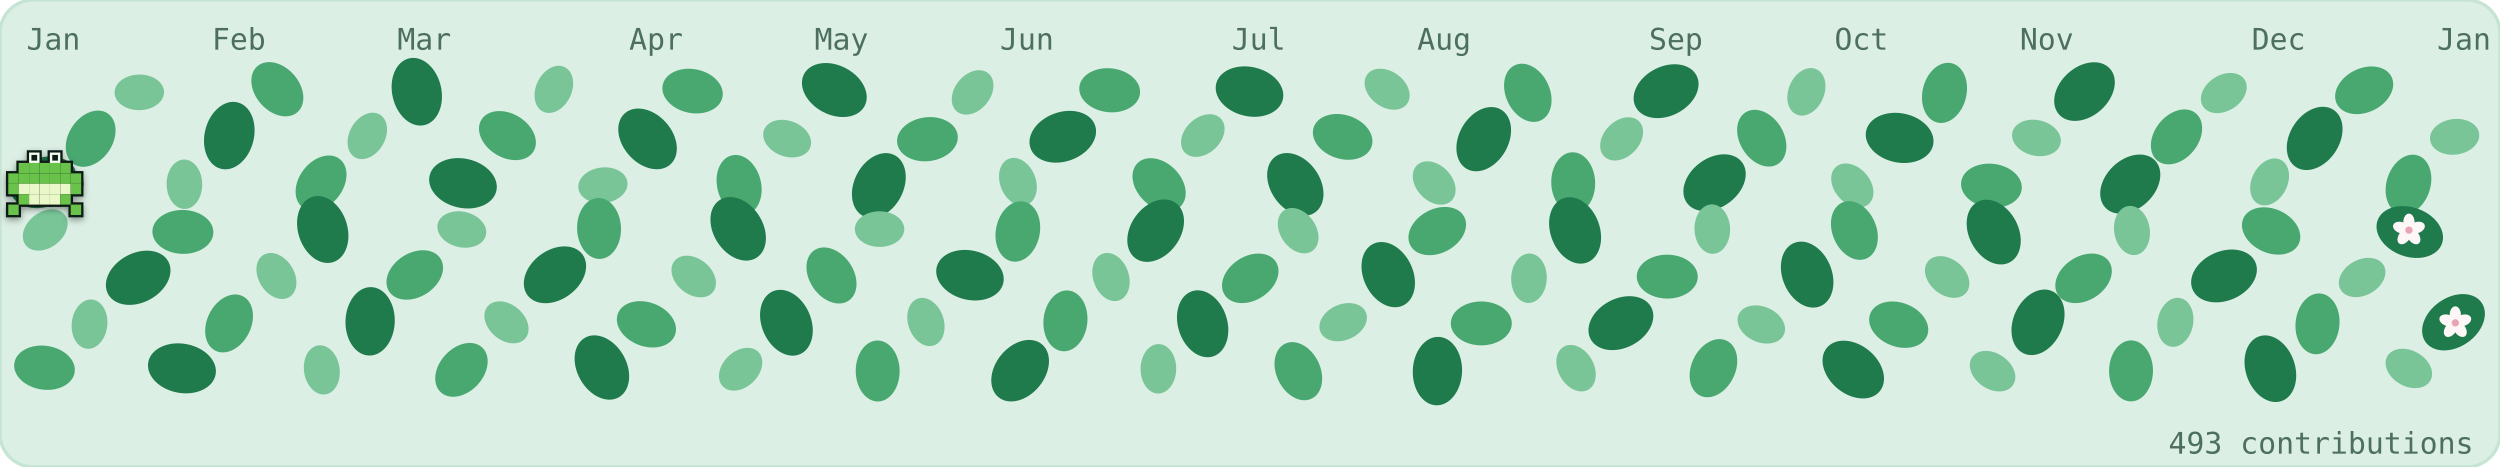
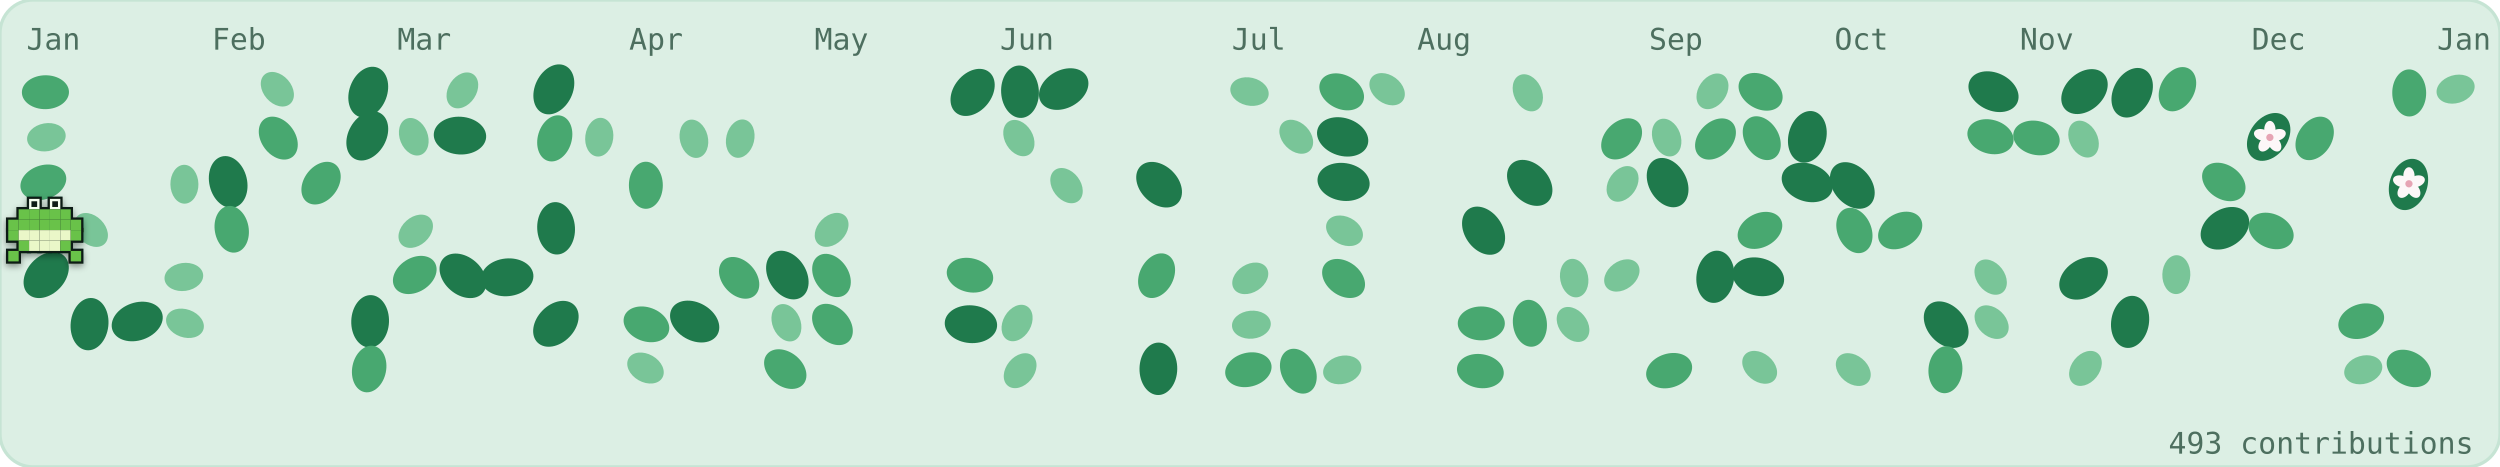
<svg xmlns="http://www.w3.org/2000/svg" width="755" height="141" viewBox="0 0 755 141" role="img" aria-labelledby="pond-title pond-desc">
  <rect width="755" height="141" rx="10" fill="#dcefe4" stroke="#c6e4d4" />
  <filter id="frog-shadow" x="-50%" y="-50%" width="200%" height="200%">
    <feDropShadow dx="0" dy="0.8" stdDeviation="0.9" flood-opacity="0.4" />
  </filter>
  <text x="8" y="15" font-family="monospace" font-size="9" fill="#4d6f5f">Jan</text>
  <text x="64" y="15" font-family="monospace" font-size="9" fill="#4d6f5f">Feb</text>
  <text x="120" y="15" font-family="monospace" font-size="9" fill="#4d6f5f">Mar</text>
  <text x="190" y="15" font-family="monospace" font-size="9" fill="#4d6f5f">Apr</text>
  <text x="246" y="15" font-family="monospace" font-size="9" fill="#4d6f5f">May</text>
  <text x="302" y="15" font-family="monospace" font-size="9" fill="#4d6f5f">Jun</text>
  <text x="372" y="15" font-family="monospace" font-size="9" fill="#4d6f5f">Jul</text>
  <text x="428" y="15" font-family="monospace" font-size="9" fill="#4d6f5f">Aug</text>
  <text x="498" y="15" font-family="monospace" font-size="9" fill="#4d6f5f">Sep</text>
  <text x="554" y="15" font-family="monospace" font-size="9" fill="#4d6f5f">Oct</text>
  <text x="610" y="15" font-family="monospace" font-size="9" fill="#4d6f5f">Nov</text>
  <text x="680" y="15" font-family="monospace" font-size="9" fill="#4d6f5f">Dec</text>
  <text x="736" y="15" font-family="monospace" font-size="9" fill="#4d6f5f">Jan</text>
-   <ellipse cx="13.09" cy="55.05" rx="10.34" ry="7.44" fill="#1f7a4c" opacity="1" transform="rotate(160.8 13.09 55.05)" />
-   <ellipse cx="13.66" cy="69.45" rx="7.47" ry="5.38" fill="#79c598" opacity="1" transform="rotate(142.4 13.66 69.45)" />
-   <ellipse cx="13.44" cy="111.05" rx="9.21" ry="6.63" fill="#48a870" opacity="1" transform="rotate(188.5 13.44 111.05)" />
-   <ellipse cx="27.38" cy="41.89" rx="9.21" ry="6.63" fill="#48a870" opacity="1" transform="rotate(123.9 27.38 41.89)" />
-   <ellipse cx="27.04" cy="97.89" rx="7.47" ry="5.38" fill="#79c598" opacity="1" transform="rotate(96.2 27.04 97.89)" />
-   <ellipse cx="42.07" cy="27.89" rx="7.47" ry="5.38" fill="#79c598" opacity="1" transform="rotate(179.2 42.07 27.89)" />
-   <ellipse cx="41.73" cy="83.89" rx="10.34" ry="7.44" fill="#1f7a4c" opacity="1" transform="rotate(151.5 41.73 83.89)" />
-   <ellipse cx="55.69" cy="55.64" rx="7.47" ry="5.38" fill="#79c598" opacity="1" transform="rotate(89.0 55.69 55.64)" />
-   <ellipse cx="55.23" cy="70.04" rx="9.21" ry="6.63" fill="#48a870" opacity="1" transform="rotate(181.2 55.23 70.04)" />
-   <ellipse cx="54.95" cy="111.24" rx="10.34" ry="7.44" fill="#1f7a4c" opacity="1" transform="rotate(190.4 54.95 111.24)" />
-   <ellipse cx="69.25" cy="40.95" rx="10.34" ry="7.44" fill="#1f7a4c" opacity="1" transform="rotate(104.1 69.25 40.95)" />
-   <ellipse cx="69.18" cy="97.68" rx="9.21" ry="6.63" fill="#48a870" opacity="1" transform="rotate(116.6 69.18 97.68)" />
-   <ellipse cx="83.76" cy="26.95" rx="9.21" ry="6.63" fill="#48a870" opacity="1" transform="rotate(48.8 83.76 26.95)" />
-   <ellipse cx="83.48" cy="83.35" rx="7.47" ry="5.38" fill="#79c598" opacity="1" transform="rotate(58.0 83.48 83.35)" />
-   <ellipse cx="96.96" cy="55.31" rx="9.21" ry="6.63" fill="#48a870" opacity="1" transform="rotate(-52.5 96.96 55.31)" />
-   <ellipse cx="97.47" cy="69.31" rx="10.34" ry="7.44" fill="#1f7a4c" opacity="1" transform="rotate(252.3 97.47 69.31)" />
-   <ellipse cx="97.19" cy="111.71" rx="7.47" ry="5.38" fill="#79c598" opacity="1" transform="rotate(261.5 97.19 111.71)" />
-   <ellipse cx="110.92" cy="41.04" rx="7.47" ry="5.38" fill="#79c598" opacity="1" transform="rotate(-60.2 110.92 41.04)" />
-   <ellipse cx="111.78" cy="97.04" rx="10.34" ry="7.44" fill="#1f7a4c" opacity="1" transform="rotate(-87.9 111.78 97.04)" />
-   <ellipse cx="125.87" cy="27.70" rx="10.34" ry="7.44" fill="#1f7a4c" opacity="1" transform="rotate(257.4 125.87 27.70)" />
-   <ellipse cx="125.26" cy="83.04" rx="9.21" ry="6.63" fill="#48a870" opacity="1" transform="rotate(-32.6 125.26 83.04)" />
-   <ellipse cx="139.82" cy="55.35" rx="10.34" ry="7.44" fill="#1f7a4c" opacity="1" transform="rotate(192.8 139.82 55.35)" />
-   <ellipse cx="139.47" cy="69.31" rx="7.47" ry="5.38" fill="#79c598" opacity="1" transform="rotate(192.9 139.47 69.31)" />
-   <ellipse cx="139.36" cy="111.70" rx="9.21" ry="6.63" fill="#48a870" opacity="1" transform="rotate(-47.3 139.36 111.70)" />
-   <ellipse cx="153.25" cy="40.95" rx="9.21" ry="6.63" fill="#48a870" opacity="1" transform="rotate(211.2 153.25 40.95)" />
-   <ellipse cx="152.96" cy="97.35" rx="7.47" ry="5.38" fill="#79c598" opacity="1" transform="rotate(220.4 152.96 97.35)" />
-   <ellipse cx="167.26" cy="26.99" rx="7.47" ry="5.38" fill="#79c598" opacity="1" transform="rotate(-64.2 167.26 26.99)" />
-   <ellipse cx="167.60" cy="82.99" rx="10.34" ry="7.44" fill="#1f7a4c" opacity="1" transform="rotate(-36.6 167.60 82.99)" />
-   <ellipse cx="182.08" cy="55.95" rx="7.47" ry="5.38" fill="#79c598" opacity="1" transform="rotate(172.9 182.08 55.95)" />
-   <ellipse cx="180.91" cy="68.99" rx="9.21" ry="6.63" fill="#48a870" opacity="1" transform="rotate(268.1 180.91 68.99)" />
-   <ellipse cx="181.77" cy="110.99" rx="10.34" ry="7.44" fill="#1f7a4c" opacity="1" transform="rotate(240.5 181.77 110.99)" />
-   <ellipse cx="195.56" cy="41.95" rx="10.34" ry="7.44" fill="#1f7a4c" opacity="1" transform="rotate(228.2 195.56 41.95)" />
-   <ellipse cx="195.22" cy="97.95" rx="9.21" ry="6.63" fill="#48a870" opacity="1" transform="rotate(200.5 195.22 97.95)" />
-   <ellipse cx="209.16" cy="27.51" rx="9.21" ry="6.63" fill="#48a870" opacity="1" transform="rotate(191.4 209.16 27.51)" />
-   <ellipse cx="209.50" cy="83.51" rx="7.47" ry="5.38" fill="#79c598" opacity="1" transform="rotate(219.0 209.50 83.51)" />
-   <ellipse cx="223.21" cy="55.87" rx="9.21" ry="6.63" fill="#48a870" opacity="1" transform="rotate(256.0 223.21 55.87)" />
-   <ellipse cx="222.93" cy="69.11" rx="10.34" ry="7.44" fill="#1f7a4c" opacity="1" transform="rotate(237.5 222.93 69.11)" />
-   <ellipse cx="223.67" cy="111.51" rx="7.47" ry="5.38" fill="#79c598" opacity="1" transform="rotate(136.1 223.67 111.51)" />
-   <ellipse cx="237.72" cy="41.87" rx="7.47" ry="5.38" fill="#79c598" opacity="1" transform="rotate(200.7 237.72 41.87)" />
-   <ellipse cx="237.50" cy="97.47" rx="10.34" ry="7.44" fill="#1f7a4c" opacity="1" transform="rotate(246.7 237.50 97.47)" />
-   <ellipse cx="251.97" cy="27.19" rx="10.34" ry="7.44" fill="#1f7a4c" opacity="1" transform="rotate(207.7 251.97 27.19)" />
-   <ellipse cx="251.11" cy="83.19" rx="9.21" ry="6.63" fill="#48a870" opacity="1" transform="rotate(235.4 251.11 83.19)" />
-   <ellipse cx="265.41" cy="56.04" rx="10.34" ry="7.44" fill="#1f7a4c" opacity="1" transform="rotate(117.2 265.41 56.04)" />
-   <ellipse cx="265.63" cy="69.19" rx="7.47" ry="5.38" fill="#79c598" opacity="1" transform="rotate(180.1 265.63 69.19)" />
-   <ellipse cx="265.06" cy="112.04" rx="9.21" ry="6.63" fill="#48a870" opacity="1" transform="rotate(89.5 265.06 112.04)" />
-   <ellipse cx="280.09" cy="42.04" rx="9.21" ry="6.63" fill="#48a870" opacity="1" transform="rotate(172.5 280.09 42.04)" />
-   <ellipse cx="279.63" cy="97.24" rx="7.47" ry="5.38" fill="#79c598" opacity="1" transform="rotate(71.1 279.63 97.24)" />
-   <ellipse cx="293.73" cy="27.91" rx="7.47" ry="5.38" fill="#79c598" opacity="1" transform="rotate(-50.8 293.73 27.91)" />
-   <ellipse cx="292.93" cy="83.11" rx="10.34" ry="7.44" fill="#1f7a4c" opacity="1" transform="rotate(13.8 292.93 83.11)" />
-   <ellipse cx="307.41" cy="54.90" rx="7.47" ry="5.38" fill="#79c598" opacity="1" transform="rotate(248.2 307.41 54.90)" />
-   <ellipse cx="307.39" cy="69.91" rx="9.21" ry="6.63" fill="#48a870" opacity="1" transform="rotate(-78.4 307.39 69.91)" />
-   <ellipse cx="308.08" cy="111.95" rx="10.34" ry="7.44" fill="#1f7a4c" opacity="1" transform="rotate(-50.8 308.08 111.95)" />
-   <ellipse cx="320.96" cy="41.30" rx="10.34" ry="7.44" fill="#1f7a4c" opacity="1" transform="rotate(-19.7 320.96 41.30)" />
-   <ellipse cx="321.76" cy="96.90" rx="9.21" ry="6.63" fill="#48a870" opacity="1" transform="rotate(-84.2 321.76 96.90)" />
-   <ellipse cx="335.12" cy="27.26" rx="9.21" ry="6.63" fill="#48a870" opacity="1" transform="rotate(6.4 335.12 27.26)" />
-   <ellipse cx="335.52" cy="83.66" rx="7.47" ry="5.38" fill="#79c598" opacity="1" transform="rotate(70.9 335.52 83.66)" />
-   <ellipse cx="350.05" cy="55.78" rx="9.21" ry="6.63" fill="#48a870" opacity="1" transform="rotate(44.7 350.05 55.78)" />
-   <ellipse cx="349.01" cy="69.66" rx="10.34" ry="7.44" fill="#1f7a4c" opacity="1" transform="rotate(126.2 349.01 69.66)" />
-   <ellipse cx="349.83" cy="111.38" rx="7.47" ry="5.38" fill="#79c598" opacity="1" transform="rotate(90.8 349.83 111.38)" />
-   <ellipse cx="363.25" cy="40.94" rx="7.47" ry="5.38" fill="#79c598" opacity="1" transform="rotate(136.9 363.25 40.94)" />
-   <ellipse cx="363.20" cy="97.78" rx="10.34" ry="7.44" fill="#1f7a4c" opacity="1" transform="rotate(72.3 363.20 97.78)" />
-   <ellipse cx="377.35" cy="27.66" rx="10.34" ry="7.44" fill="#1f7a4c" opacity="1" transform="rotate(13.2 377.35 27.66)" />
-   <ellipse cx="377.58" cy="84.06" rx="9.21" ry="6.63" fill="#48a870" opacity="1" transform="rotate(-32.9 377.58 84.06)" />
-   <ellipse cx="391.19" cy="55.70" rx="10.34" ry="7.44" fill="#1f7a4c" opacity="1" transform="rotate(234.9 391.19 55.70)" />
-   <ellipse cx="392.04" cy="69.66" rx="7.47" ry="5.38" fill="#79c598" opacity="1" transform="rotate(235.0 392.04 69.66)" />
-   <ellipse cx="392.10" cy="112.10" rx="9.21" ry="6.63" fill="#48a870" opacity="1" transform="rotate(244.1 392.10 112.10)" />
-   <ellipse cx="405.48" cy="41.34" rx="9.21" ry="6.63" fill="#48a870" opacity="1" transform="rotate(197.9 405.48 41.34)" />
-   <ellipse cx="405.64" cy="97.30" rx="7.47" ry="5.38" fill="#79c598" opacity="1" transform="rotate(-23.7 405.64 97.30)" />
-   <ellipse cx="418.91" cy="26.94" rx="7.47" ry="5.38" fill="#79c598" opacity="1" transform="rotate(216.4 418.91 26.94)" />
-   <ellipse cx="419.25" cy="82.94" rx="10.34" ry="7.44" fill="#1f7a4c" opacity="1" transform="rotate(244.0 419.25 82.94)" />
-   <ellipse cx="433.12" cy="55.27" rx="7.47" ry="5.38" fill="#79c598" opacity="1" transform="rotate(226.1 433.12 55.27)" />
-   <ellipse cx="434.05" cy="69.78" rx="9.21" ry="6.63" fill="#48a870" opacity="1" transform="rotate(151.8 434.05 69.78)" />
-   <ellipse cx="434.10" cy="112.07" rx="10.34" ry="7.44" fill="#1f7a4c" opacity="1" transform="rotate(-87.8 434.10 112.07)" />
-   <ellipse cx="448.09" cy="42.03" rx="10.34" ry="7.44" fill="#1f7a4c" opacity="1" transform="rotate(-60.1 448.09 42.03)" />
-   <ellipse cx="447.35" cy="97.67" rx="9.21" ry="6.63" fill="#48a870" opacity="1" transform="rotate(180.0 447.35 97.67)" />
-   <ellipse cx="461.40" cy="28.03" rx="9.21" ry="6.63" fill="#48a870" opacity="1" transform="rotate(244.6 461.40 28.03)" />
-   <ellipse cx="461.75" cy="84.03" rx="7.47" ry="5.38" fill="#79c598" opacity="1" transform="rotate(-87.7 461.75 84.03)" />
-   <ellipse cx="475.11" cy="55.19" rx="9.21" ry="6.63" fill="#48a870" opacity="1" transform="rotate(88.0 475.11 55.19)" />
-   <ellipse cx="475.68" cy="69.59" rx="10.34" ry="7.44" fill="#1f7a4c" opacity="1" transform="rotate(69.6 475.68 69.59)" />
-   <ellipse cx="475.97" cy="111.19" rx="7.47" ry="5.38" fill="#79c598" opacity="1" transform="rotate(60.4 475.97 111.19)" />
-   <ellipse cx="489.73" cy="41.94" rx="7.47" ry="5.38" fill="#79c598" opacity="1" transform="rotate(-45.7 489.73 41.94)" />
-   <ellipse cx="489.51" cy="97.59" rx="10.34" ry="7.44" fill="#1f7a4c" opacity="1" transform="rotate(152.5 489.51 97.59)" />
-   <ellipse cx="503.16" cy="27.54" rx="10.34" ry="7.44" fill="#1f7a4c" opacity="1" transform="rotate(-27.3 503.16 27.54)" />
-   <ellipse cx="503.51" cy="83.54" rx="9.21" ry="6.63" fill="#48a870" opacity="1" transform="rotate(0.4 503.51 83.54)" />
-   <ellipse cx="517.80" cy="55.18" rx="10.34" ry="7.44" fill="#1f7a4c" opacity="1" transform="rotate(-36.5 517.80 55.18)" />
-   <ellipse cx="517.11" cy="69.19" rx="7.47" ry="5.38" fill="#79c598" opacity="1" transform="rotate(268.2 517.11 69.19)" />
-   <ellipse cx="517.46" cy="111.19" rx="9.21" ry="6.63" fill="#48a870" opacity="1" transform="rotate(-64.2 517.46 111.19)" />
-   <ellipse cx="532.05" cy="41.73" rx="9.21" ry="6.63" fill="#48a870" opacity="1" transform="rotate(58.2 532.05 41.73)" />
-   <ellipse cx="531.91" cy="97.99" rx="7.47" ry="5.38" fill="#79c598" opacity="1" transform="rotate(203.7 531.91 97.99)" />
-   <ellipse cx="545.53" cy="27.73" rx="7.47" ry="5.38" fill="#79c598" opacity="1" transform="rotate(113.5 545.53 27.73)" />
-   <ellipse cx="545.76" cy="82.93" rx="10.34" ry="7.44" fill="#1f7a4c" opacity="1" transform="rotate(67.4 545.76 82.93)" />
-   <ellipse cx="559.40" cy="56.01" rx="7.47" ry="5.38" fill="#79c598" opacity="1" transform="rotate(48.6 559.40 56.01)" />
-   <ellipse cx="560.03" cy="69.61" rx="9.21" ry="6.63" fill="#48a870" opacity="1" transform="rotate(67.0 560.03 69.61)" />
-   <ellipse cx="559.69" cy="111.61" rx="10.34" ry="7.44" fill="#1f7a4c" opacity="1" transform="rotate(39.4 559.69 111.61)" />
-   <ellipse cx="573.69" cy="41.65" rx="10.34" ry="7.44" fill="#1f7a4c" opacity="1" transform="rotate(11.7 573.69 41.65)" />
-   <ellipse cx="573.41" cy="98.05" rx="9.21" ry="6.63" fill="#48a870" opacity="1" transform="rotate(20.9 573.41 98.05)" />
-   <ellipse cx="587.24" cy="28.05" rx="9.21" ry="6.63" fill="#48a870" opacity="1" transform="rotate(103.8 587.24 28.05)" />
-   <ellipse cx="588.04" cy="83.65" rx="7.47" ry="5.38" fill="#79c598" opacity="1" transform="rotate(39.3 588.04 83.65)" />
-   <ellipse cx="601.41" cy="56.09" rx="9.21" ry="6.63" fill="#48a870" opacity="1" transform="rotate(186.7 601.41 56.09)" />
-   <ellipse cx="602.10" cy="70.09" rx="10.34" ry="7.44" fill="#1f7a4c" opacity="1" transform="rotate(242.0 602.10 70.09)" />
-   <ellipse cx="601.76" cy="112.09" rx="7.47" ry="5.38" fill="#79c598" opacity="1" transform="rotate(214.3 601.76 112.09)" />
-   <ellipse cx="615.01" cy="41.66" rx="7.47" ry="5.38" fill="#79c598" opacity="1" transform="rotate(13.3 615.01 41.66)" />
-   <ellipse cx="615.48" cy="97.34" rx="10.34" ry="7.44" fill="#1f7a4c" opacity="1" transform="rotate(114.6 615.48 97.34)" />
-   <ellipse cx="629.52" cy="27.66" rx="10.34" ry="7.44" fill="#1f7a4c" opacity="1" transform="rotate(-42.0 629.52 27.66)" />
-   <ellipse cx="629.24" cy="84.06" rx="9.21" ry="6.63" fill="#48a870" opacity="1" transform="rotate(-32.8 629.24 84.06)" />
-   <ellipse cx="643.34" cy="55.61" rx="10.34" ry="7.44" fill="#1f7a4c" opacity="1" transform="rotate(-43.6 643.34 55.61)" />
-   <ellipse cx="643.86" cy="69.61" rx="7.47" ry="5.38" fill="#79c598" opacity="1" transform="rotate(261.1 643.86 69.61)" />
-   <ellipse cx="643.57" cy="112.01" rx="9.21" ry="6.63" fill="#48a870" opacity="1" transform="rotate(-89.7 643.57 112.01)" />
-   <ellipse cx="657.31" cy="41.34" rx="9.21" ry="6.63" fill="#48a870" opacity="1" transform="rotate(-51.3 657.31 41.34)" />
-   <ellipse cx="656.96" cy="97.34" rx="7.47" ry="5.38" fill="#79c598" opacity="1" transform="rotate(-79.0 656.96 97.34)" />
-   <ellipse cx="671.59" cy="28.10" rx="7.47" ry="5.38" fill="#79c598" opacity="1" transform="rotate(-32.8 671.59 28.10)" />
-   <ellipse cx="671.65" cy="83.34" rx="10.34" ry="7.44" fill="#1f7a4c" opacity="1" transform="rotate(-23.7 671.65 83.34)" />
-   <ellipse cx="685.42" cy="54.95" rx="7.47" ry="5.38" fill="#79c598" opacity="1" transform="rotate(-63.1 685.42 54.95)" />
-   <ellipse cx="685.88" cy="69.75" rx="9.21" ry="6.63" fill="#48a870" opacity="1" transform="rotate(204.7 685.88 69.75)" />
-   <ellipse cx="685.65" cy="111.35" rx="10.34" ry="7.44" fill="#1f7a4c" opacity="1" transform="rotate(250.8 685.65 111.35)" />
-   <ellipse cx="699.03" cy="41.80" rx="10.34" ry="7.44" fill="#1f7a4c" opacity="1" transform="rotate(123.4 699.03 41.80)" />
-   <ellipse cx="699.89" cy="97.80" rx="9.21" ry="6.63" fill="#48a870" opacity="1" transform="rotate(95.8 699.89 97.80)" />
-   <ellipse cx="713.98" cy="27.27" rx="9.21" ry="6.63" fill="#48a870" opacity="1" transform="rotate(-26.1 713.98 27.27)" />
-   <ellipse cx="713.37" cy="83.80" rx="7.47" ry="5.38" fill="#79c598" opacity="1" transform="rotate(151.1 713.37 83.80)" />
-   <ellipse cx="727.36" cy="55.71" rx="9.21" ry="6.63" fill="#48a870" opacity="1" transform="rotate(-72.3 727.36 55.71)" />
-   <ellipse cx="727.75" cy="70.07" rx="10.34" ry="7.44" fill="#1f7a4c" opacity="1" transform="rotate(20.0 727.75 70.07)" />
-   <ellipse cx="727.47" cy="111.27" rx="7.47" ry="5.38" fill="#79c598" opacity="1" transform="rotate(29.2 727.47 111.27)" />
-   <ellipse cx="741.30" cy="41.32" rx="7.47" ry="5.38" fill="#79c598" opacity="1" transform="rotate(-7.5 741.30 41.32)" />
-   <ellipse cx="740.96" cy="97.32" rx="10.34" ry="7.44" fill="#1f7a4c" opacity="1" transform="rotate(-35.1 740.96 97.32)" />
+   <ellipse cx="13.72" cy="27.85" rx="7.11" ry="5.12" fill="#48a870" opacity="1" transform="rotate(179.2 13.72 27.85)" />
+   <ellipse cx="14.01" cy="41.45" rx="5.87" ry="4.23" fill="#79c598" opacity="1" transform="rotate(170.0 14.01 41.45)" />
+   <ellipse cx="13.09" cy="55.05" rx="7.11" ry="5.12" fill="#48a870" opacity="1" transform="rotate(160.8 13.09 55.05)" />
+   <ellipse cx="13.66" cy="69.45" rx="7.92" ry="5.70" fill="#1f7a4c" opacity="1" transform="rotate(142.4 13.66 69.45)" />
+   <ellipse cx="13.95" cy="83.05" rx="7.92" ry="5.70" fill="#1f7a4c" opacity="1" transform="rotate(133.2 13.95 83.05)" />
+   <ellipse cx="27.49" cy="69.45" rx="5.87" ry="4.23" fill="#79c598" opacity="1" transform="rotate(225.3 27.49 69.45)" />
+   <ellipse cx="27.04" cy="97.89" rx="7.92" ry="5.70" fill="#1f7a4c" opacity="1" transform="rotate(96.2 27.04 97.89)" />
+   <ellipse cx="41.44" cy="97.09" rx="7.92" ry="5.70" fill="#1f7a4c" opacity="1" transform="rotate(160.7 41.44 97.09)" />
+   <ellipse cx="55.69" cy="55.64" rx="5.87" ry="4.23" fill="#79c598" opacity="1" transform="rotate(89.0 55.69 55.64)" />
+   <ellipse cx="55.52" cy="83.64" rx="5.87" ry="4.23" fill="#79c598" opacity="1" transform="rotate(172.0 55.52 83.64)" />
+   <ellipse cx="55.86" cy="97.64" rx="5.87" ry="4.23" fill="#79c598" opacity="1" transform="rotate(199.6 55.86 97.64)" />
+   <ellipse cx="68.91" cy="54.95" rx="7.92" ry="5.70" fill="#1f7a4c" opacity="1" transform="rotate(76.5 68.91 54.95)" />
+   <ellipse cx="69.98" cy="69.24" rx="7.11" ry="5.12" fill="#48a870" opacity="1" transform="rotate(79.8 69.98 69.24)" />
+   <ellipse cx="83.76" cy="26.95" rx="5.87" ry="4.23" fill="#79c598" opacity="1" transform="rotate(48.8 83.76 26.95)" />
+   <ellipse cx="84.04" cy="41.71" rx="7.11" ry="5.12" fill="#48a870" opacity="1" transform="rotate(233.8 84.04 41.71)" />
+   <ellipse cx="96.96" cy="55.31" rx="7.11" ry="5.12" fill="#48a870" opacity="1" transform="rotate(-52.5 96.96 55.31)" />
+   <ellipse cx="111.21" cy="27.84" rx="7.92" ry="5.70" fill="#1f7a4c" opacity="1" transform="rotate(-69.4 111.21 27.84)" />
+   <ellipse cx="110.92" cy="41.04" rx="7.92" ry="5.70" fill="#1f7a4c" opacity="1" transform="rotate(-60.2 110.92 41.04)" />
+   <ellipse cx="111.78" cy="97.04" rx="7.92" ry="5.70" fill="#1f7a4c" opacity="1" transform="rotate(-87.9 111.78 97.04)" />
+   <ellipse cx="111.49" cy="111.44" rx="7.11" ry="5.12" fill="#48a870" opacity="1" transform="rotate(-78.7 111.49 111.44)" />
+   <ellipse cx="124.96" cy="41.30" rx="5.87" ry="4.23" fill="#79c598" opacity="1" transform="rotate(248.1 124.96 41.30)" />
+   <ellipse cx="125.55" cy="69.84" rx="5.87" ry="4.23" fill="#79c598" opacity="1" transform="rotate(-41.8 125.55 69.84)" />
+   <ellipse cx="125.26" cy="83.04" rx="7.11" ry="5.12" fill="#48a870" opacity="1" transform="rotate(-32.6 125.26 83.04)" />
+   <ellipse cx="139.64" cy="27.30" rx="5.87" ry="4.23" fill="#79c598" opacity="1" transform="rotate(-56.6 139.64 27.30)" />
+   <ellipse cx="138.91" cy="40.95" rx="7.92" ry="5.70" fill="#1f7a4c" opacity="1" transform="rotate(183.6 138.91 40.95)" />
+   <ellipse cx="139.81" cy="83.30" rx="7.92" ry="5.70" fill="#1f7a4c" opacity="1" transform="rotate(220.5 139.81 83.30)" />
+   <ellipse cx="153.19" cy="83.75" rx="7.92" ry="5.70" fill="#1f7a4c" opacity="1" transform="rotate(174.3 153.19 83.75)" />
+   <ellipse cx="167.26" cy="26.99" rx="7.92" ry="5.70" fill="#1f7a4c" opacity="1" transform="rotate(-64.2 167.26 26.99)" />
+   <ellipse cx="167.54" cy="41.79" rx="7.11" ry="5.12" fill="#48a870" opacity="1" transform="rotate(-73.4 167.54 41.79)" />
+   <ellipse cx="167.94" cy="68.95" rx="7.92" ry="5.70" fill="#1f7a4c" opacity="1" transform="rotate(266.5 167.94 68.95)" />
+   <ellipse cx="167.88" cy="97.79" rx="7.92" ry="5.70" fill="#1f7a4c" opacity="1" transform="rotate(-45.8 167.88 97.79)" />
+   <ellipse cx="180.98" cy="41.43" rx="5.87" ry="4.23" fill="#79c598" opacity="1" transform="rotate(-82.7 180.98 41.43)" />
+   <ellipse cx="195.05" cy="55.95" rx="7.11" ry="5.12" fill="#48a870" opacity="1" transform="rotate(89.9 195.05 55.95)" />
+   <ellipse cx="195.22" cy="97.95" rx="7.11" ry="5.12" fill="#48a870" opacity="1" transform="rotate(200.5 195.22 97.95)" />
+   <ellipse cx="194.94" cy="111.15" rx="5.87" ry="4.23" fill="#79c598" opacity="1" transform="rotate(209.7 194.94 111.15)" />
+   <ellipse cx="209.56" cy="41.91" rx="5.87" ry="4.23" fill="#79c598" opacity="1" transform="rotate(255.9 209.56 41.91)" />
+   <ellipse cx="209.79" cy="97.11" rx="7.92" ry="5.70" fill="#1f7a4c" opacity="1" transform="rotate(209.8 209.79 97.11)" />
+   <ellipse cx="223.55" cy="41.87" rx="5.87" ry="4.23" fill="#79c598" opacity="1" transform="rotate(-76.4 223.55 41.87)" />
+   <ellipse cx="223.22" cy="83.91" rx="7.11" ry="5.12" fill="#48a870" opacity="1" transform="rotate(228.2 223.22 83.91)" />
+   <ellipse cx="237.78" cy="83.07" rx="7.92" ry="5.70" fill="#1f7a4c" opacity="1" transform="rotate(237.5 237.78 83.07)" />
+   <ellipse cx="237.50" cy="97.47" rx="5.87" ry="4.23" fill="#79c598" opacity="1" transform="rotate(246.7 237.50 97.47)" />
+   <ellipse cx="237.15" cy="111.47" rx="7.11" ry="5.12" fill="#48a870" opacity="1" transform="rotate(219.1 237.15 111.47)" />
+   <ellipse cx="251.15" cy="69.42" rx="5.87" ry="4.23" fill="#79c598" opacity="1" transform="rotate(134.5 251.15 69.42)" />
+   <ellipse cx="251.11" cy="83.19" rx="7.11" ry="5.12" fill="#48a870" opacity="1" transform="rotate(235.4 251.11 83.19)" />
+   <ellipse cx="251.40" cy="97.99" rx="7.11" ry="5.12" fill="#48a870" opacity="1" transform="rotate(226.2 251.40 97.99)" />
+   <ellipse cx="293.73" cy="27.91" rx="7.92" ry="5.70" fill="#1f7a4c" opacity="1" transform="rotate(-50.8 293.73 27.91)" />
+   <ellipse cx="292.93" cy="83.11" rx="7.11" ry="5.12" fill="#48a870" opacity="1" transform="rotate(13.8 292.93 83.11)" />
+   <ellipse cx="293.22" cy="97.91" rx="7.92" ry="5.70" fill="#1f7a4c" opacity="1" transform="rotate(4.5 293.22 97.91)" />
+   <ellipse cx="308.04" cy="27.70" rx="7.92" ry="5.70" fill="#1f7a4c" opacity="1" transform="rotate(266.6 308.04 27.70)" />
+   <ellipse cx="307.70" cy="41.70" rx="5.87" ry="4.23" fill="#79c598" opacity="1" transform="rotate(239.0 307.70 41.70)" />
+   <ellipse cx="307.16" cy="97.55" rx="5.87" ry="4.23" fill="#79c598" opacity="1" transform="rotate(-60.0 307.16 97.55)" />
+   <ellipse cx="308.08" cy="111.95" rx="5.87" ry="4.23" fill="#79c598" opacity="1" transform="rotate(-50.8 308.08 111.95)" />
+   <ellipse cx="321.24" cy="26.90" rx="7.92" ry="5.70" fill="#1f7a4c" opacity="1" transform="rotate(-28.9 321.24 26.90)" />
+   <ellipse cx="322.09" cy="56.06" rx="5.87" ry="4.23" fill="#79c598" opacity="1" transform="rotate(52.5 322.09 56.06)" />
+   <ellipse cx="350.05" cy="55.78" rx="7.92" ry="5.70" fill="#1f7a4c" opacity="1" transform="rotate(44.7 350.05 55.78)" />
+   <ellipse cx="349.29" cy="83.26" rx="7.11" ry="5.12" fill="#48a870" opacity="1" transform="rotate(117.0 349.29 83.26)" />
+   <ellipse cx="349.83" cy="111.38" rx="7.92" ry="5.70" fill="#1f7a4c" opacity="1" transform="rotate(90.8 349.83 111.38)" />
+   <ellipse cx="377.35" cy="27.66" rx="5.87" ry="4.23" fill="#79c598" opacity="1" transform="rotate(13.2 377.35 27.66)" />
+   <ellipse cx="377.58" cy="84.06" rx="5.87" ry="4.23" fill="#79c598" opacity="1" transform="rotate(-32.9 377.58 84.06)" />
+   <ellipse cx="377.92" cy="98.06" rx="5.87" ry="4.23" fill="#79c598" opacity="1" transform="rotate(-5.2 377.92 98.06)" />
+   <ellipse cx="377.01" cy="111.66" rx="7.11" ry="5.12" fill="#48a870" opacity="1" transform="rotate(-14.4 377.01 111.66)" />
+   <ellipse cx="391.47" cy="41.30" rx="5.87" ry="4.23" fill="#79c598" opacity="1" transform="rotate(225.6 391.47 41.30)" />
+   <ellipse cx="392.10" cy="112.10" rx="7.11" ry="5.12" fill="#48a870" opacity="1" transform="rotate(244.1 392.10 112.10)" />
+   <ellipse cx="405.19" cy="27.74" rx="7.11" ry="5.12" fill="#48a870" opacity="1" transform="rotate(207.1 405.19 27.74)" />
+   <ellipse cx="405.48" cy="41.34" rx="7.92" ry="5.70" fill="#1f7a4c" opacity="1" transform="rotate(197.9 405.48 41.34)" />
+   <ellipse cx="405.76" cy="54.94" rx="7.92" ry="5.70" fill="#1f7a4c" opacity="1" transform="rotate(188.7 405.76 54.94)" />
+   <ellipse cx="406.04" cy="69.70" rx="5.87" ry="4.23" fill="#79c598" opacity="1" transform="rotate(207.2 406.04 69.70)" />
+   <ellipse cx="405.76" cy="84.10" rx="7.11" ry="5.12" fill="#48a870" opacity="1" transform="rotate(216.4 405.76 84.10)" />
+   <ellipse cx="405.36" cy="111.70" rx="5.87" ry="4.23" fill="#79c598" opacity="1" transform="rotate(-14.5 405.36 111.70)" />
+   <ellipse cx="418.91" cy="26.94" rx="5.87" ry="4.23" fill="#79c598" opacity="1" transform="rotate(216.4 418.91 26.94)" />
+   <ellipse cx="448.04" cy="69.67" rx="7.92" ry="5.70" fill="#1f7a4c" opacity="1" transform="rotate(235.3 448.04 69.67)" />
+   <ellipse cx="447.35" cy="97.67" rx="7.11" ry="5.12" fill="#48a870" opacity="1" transform="rotate(180.0 447.35 97.67)" />
+   <ellipse cx="447.07" cy="112.07" rx="7.11" ry="5.12" fill="#48a870" opacity="1" transform="rotate(189.2 447.07 112.07)" />
+   <ellipse cx="461.40" cy="28.03" rx="5.87" ry="4.23" fill="#79c598" opacity="1" transform="rotate(244.6 461.40 28.03)" />
+   <ellipse cx="461.98" cy="55.23" rx="7.92" ry="5.70" fill="#1f7a4c" opacity="1" transform="rotate(226.2 461.98 55.23)" />
+   <ellipse cx="462.03" cy="97.63" rx="7.11" ry="5.12" fill="#48a870" opacity="1" transform="rotate(263.1 462.03 97.63)" />
+   <ellipse cx="475.40" cy="83.99" rx="5.87" ry="4.23" fill="#79c598" opacity="1" transform="rotate(78.8 475.40 83.99)" />
+   <ellipse cx="475.06" cy="97.99" rx="5.87" ry="4.23" fill="#79c598" opacity="1" transform="rotate(51.2 475.06 97.99)" />
+   <ellipse cx="489.73" cy="41.94" rx="7.11" ry="5.12" fill="#48a870" opacity="1" transform="rotate(-45.7 489.73 41.94)" />
+   <ellipse cx="490.02" cy="55.54" rx="5.87" ry="4.23" fill="#79c598" opacity="1" transform="rotate(-54.9 490.02 55.54)" />
+   <ellipse cx="489.80" cy="83.19" rx="5.87" ry="4.23" fill="#79c598" opacity="1" transform="rotate(143.3 489.80 83.19)" />
+   <ellipse cx="503.33" cy="41.55" rx="5.87" ry="4.23" fill="#79c598" opacity="1" transform="rotate(249.8 503.33 41.55)" />
+   <ellipse cx="503.62" cy="55.15" rx="7.92" ry="5.70" fill="#1f7a4c" opacity="1" transform="rotate(240.6 503.62 55.15)" />
+   <ellipse cx="504.08" cy="111.94" rx="7.11" ry="5.12" fill="#48a870" opacity="1" transform="rotate(-18.0 504.08 111.94)" />
+   <ellipse cx="517.17" cy="27.58" rx="5.87" ry="4.23" fill="#79c598" opacity="1" transform="rotate(-55.0 517.17 27.58)" />
+   <ellipse cx="518.08" cy="41.98" rx="7.11" ry="5.12" fill="#48a870" opacity="1" transform="rotate(-45.8 518.08 41.98)" />
+   <ellipse cx="518.03" cy="83.59" rx="7.92" ry="5.70" fill="#1f7a4c" opacity="1" transform="rotate(-82.6 518.03 83.59)" />
+   <ellipse cx="531.70" cy="27.73" rx="7.11" ry="5.12" fill="#48a870" opacity="1" transform="rotate(30.5 531.70 27.73)" />
+   <ellipse cx="532.05" cy="41.73" rx="7.11" ry="5.12" fill="#48a870" opacity="1" transform="rotate(58.2 532.05 41.73)" />
+   <ellipse cx="531.51" cy="69.58" rx="7.11" ry="5.12" fill="#48a870" opacity="1" transform="rotate(-27.3 531.51 69.58)" />
+   <ellipse cx="531.00" cy="83.59" rx="7.92" ry="5.70" fill="#1f7a4c" opacity="1" transform="rotate(194.4 531.00 83.59)" />
+   <ellipse cx="531.42" cy="110.93" rx="5.87" ry="4.23" fill="#79c598" opacity="1" transform="rotate(39.7 531.42 110.93)" />
+   <ellipse cx="545.82" cy="41.33" rx="7.92" ry="5.70" fill="#1f7a4c" opacity="1" transform="rotate(104.3 545.82 41.33)" />
+   <ellipse cx="545.79" cy="55.10" rx="7.92" ry="5.70" fill="#1f7a4c" opacity="1" transform="rotate(18.9 545.79 55.10)" />
+   <ellipse cx="559.40" cy="56.01" rx="7.92" ry="5.70" fill="#1f7a4c" opacity="1" transform="rotate(48.6 559.40 56.01)" />
+   <ellipse cx="560.03" cy="69.61" rx="7.11" ry="5.12" fill="#48a870" opacity="1" transform="rotate(67.0 560.03 69.61)" />
+   <ellipse cx="559.69" cy="111.61" rx="5.87" ry="4.23" fill="#79c598" opacity="1" transform="rotate(39.4 559.69 111.61)" />
+   <ellipse cx="573.86" cy="69.61" rx="7.11" ry="5.12" fill="#48a870" opacity="1" transform="rotate(150.0 573.86 69.61)" />
+   <ellipse cx="587.75" cy="98.05" rx="7.92" ry="5.70" fill="#1f7a4c" opacity="1" transform="rotate(48.5 587.75 98.05)" />
+   <ellipse cx="587.52" cy="111.65" rx="7.11" ry="5.12" fill="#48a870" opacity="1" transform="rotate(94.6 587.52 111.65)" />
+   <ellipse cx="602.04" cy="27.69" rx="7.92" ry="5.70" fill="#1f7a4c" opacity="1" transform="rotate(205.1 602.04 27.69)" />
+   <ellipse cx="601.13" cy="41.29" rx="7.11" ry="5.12" fill="#48a870" opacity="1" transform="rotate(195.9 601.13 41.29)" />
+   <ellipse cx="601.18" cy="83.69" rx="5.87" ry="4.23" fill="#79c598" opacity="1" transform="rotate(232.8 601.18 83.69)" />
+   <ellipse cx="601.47" cy="97.29" rx="5.87" ry="4.23" fill="#79c598" opacity="1" transform="rotate(223.6 601.47 97.29)" />
+   <ellipse cx="615.01" cy="41.66" rx="7.11" ry="5.12" fill="#48a870" opacity="1" transform="rotate(13.3 615.01 41.66)" />
+   <ellipse cx="629.52" cy="27.66" rx="7.92" ry="5.70" fill="#1f7a4c" opacity="1" transform="rotate(-42.0 629.52 27.66)" />
+   <ellipse cx="629.23" cy="42.01" rx="5.87" ry="4.23" fill="#79c598" opacity="1" transform="rotate(242.7 629.23 42.01)" />
+   <ellipse cx="629.24" cy="84.06" rx="7.92" ry="5.70" fill="#1f7a4c" opacity="1" transform="rotate(-32.8 629.24 84.06)" />
+   <ellipse cx="629.81" cy="111.26" rx="5.87" ry="4.23" fill="#79c598" opacity="1" transform="rotate(-51.2 629.81 111.26)" />
+   <ellipse cx="643.92" cy="28.01" rx="7.92" ry="5.70" fill="#1f7a4c" opacity="1" transform="rotate(-62.0 643.92 28.01)" />
+   <ellipse cx="643.29" cy="97.21" rx="7.92" ry="5.70" fill="#1f7a4c" opacity="1" transform="rotate(-80.5 643.29 97.21)" />
+   <ellipse cx="657.59" cy="26.94" rx="7.11" ry="5.12" fill="#48a870" opacity="1" transform="rotate(-60.6 657.59 26.94)" />
+   <ellipse cx="657.25" cy="82.94" rx="5.87" ry="4.23" fill="#79c598" opacity="1" transform="rotate(-88.2 657.25 82.94)" />
+   <ellipse cx="671.59" cy="54.95" rx="7.11" ry="5.12" fill="#48a870" opacity="1" transform="rotate(213.9 671.59 54.95)" />
+   <ellipse cx="671.93" cy="68.94" rx="7.92" ry="5.70" fill="#1f7a4c" opacity="1" transform="rotate(-32.9 671.93 68.94)" />
+   <ellipse cx="685.14" cy="41.35" rx="7.92" ry="5.70" fill="#1f7a4c" opacity="1" transform="rotate(-53.9 685.14 41.35)" />
+   <ellipse cx="685.88" cy="69.75" rx="7.11" ry="5.12" fill="#48a870" opacity="1" transform="rotate(204.7 685.88 69.75)" />
+   <ellipse cx="699.03" cy="41.80" rx="7.11" ry="5.12" fill="#48a870" opacity="1" transform="rotate(123.4 699.03 41.80)" />
+   <ellipse cx="713.09" cy="97.00" rx="7.11" ry="5.12" fill="#48a870" opacity="1" transform="rotate(160.3 713.09 97.00)" />
+   <ellipse cx="713.70" cy="111.67" rx="5.87" ry="4.23" fill="#79c598" opacity="1" transform="rotate(-16.9 713.70 111.67)" />
+   <ellipse cx="727.58" cy="28.07" rx="7.11" ry="5.12" fill="#48a870" opacity="1" transform="rotate(269.4 727.58 28.07)" />
+   <ellipse cx="727.36" cy="55.71" rx="7.92" ry="5.70" fill="#1f7a4c" opacity="1" transform="rotate(-72.3 727.36 55.71)" />
+   <ellipse cx="727.47" cy="111.27" rx="7.11" ry="5.12" fill="#48a870" opacity="1" transform="rotate(29.2 727.47 111.27)" />
+   <ellipse cx="741.59" cy="26.92" rx="5.87" ry="4.23" fill="#79c598" opacity="1" transform="rotate(-16.7 741.59 26.92)" />
  <g>
-     <ellipse cx="727.50" cy="67.10" rx="1.7" ry="2.6" fill="#fdf7f8" transform="rotate(0.0 727.50 67.10)" />
-     <ellipse cx="729.78" cy="68.76" rx="1.7" ry="2.6" fill="#fdf7f8" transform="rotate(72.0 729.78 68.76)" />
-     <ellipse cx="728.91" cy="71.44" rx="1.7" ry="2.6" fill="#fdf7f8" transform="rotate(144.0 728.91 71.44)" />
-     <ellipse cx="726.09" cy="71.44" rx="1.7" ry="2.6" fill="#fdf7f8" transform="rotate(216.0 726.09 71.44)" />
-     <ellipse cx="725.22" cy="68.76" rx="1.7" ry="2.6" fill="#fdf7f8" transform="rotate(288.0 725.22 68.76)" />
-     <circle cx="727.50" cy="69.50" r="1.1" fill="#e6a4b4" />
+     <ellipse cx="685.50" cy="39.10" rx="1.7" ry="2.6" fill="#fdf7f8" transform="rotate(0.0 685.50 39.10)" />
+     <ellipse cx="687.78" cy="40.76" rx="1.7" ry="2.6" fill="#fdf7f8" transform="rotate(72.0 687.78 40.76)" />
+     <ellipse cx="686.91" cy="43.44" rx="1.7" ry="2.6" fill="#fdf7f8" transform="rotate(144.0 686.91 43.44)" />
+     <ellipse cx="684.09" cy="43.44" rx="1.7" ry="2.6" fill="#fdf7f8" transform="rotate(216.0 684.09 43.44)" />
+     <ellipse cx="683.22" cy="40.76" rx="1.7" ry="2.6" fill="#fdf7f8" transform="rotate(288.0 683.22 40.76)" />
+     <circle cx="685.50" cy="41.50" r="1.1" fill="#e6a4b4" />
  </g>
  <g>
-     <ellipse cx="741.50" cy="95.10" rx="1.7" ry="2.6" fill="#fdf7f8" transform="rotate(0.0 741.50 95.10)" />
-     <ellipse cx="743.78" cy="96.76" rx="1.7" ry="2.6" fill="#fdf7f8" transform="rotate(72.0 743.78 96.76)" />
-     <ellipse cx="742.91" cy="99.44" rx="1.7" ry="2.6" fill="#fdf7f8" transform="rotate(144.0 742.91 99.44)" />
-     <ellipse cx="740.09" cy="99.44" rx="1.7" ry="2.6" fill="#fdf7f8" transform="rotate(216.0 740.09 99.44)" />
-     <ellipse cx="739.22" cy="96.76" rx="1.7" ry="2.6" fill="#fdf7f8" transform="rotate(288.0 739.22 96.76)" />
-     <circle cx="741.50" cy="97.50" r="1.1" fill="#e6a4b4" />
+     <ellipse cx="727.50" cy="53.10" rx="1.7" ry="2.6" fill="#fdf7f8" transform="rotate(0.0 727.50 53.10)" />
+     <ellipse cx="729.78" cy="54.76" rx="1.7" ry="2.6" fill="#fdf7f8" transform="rotate(72.0 729.78 54.76)" />
+     <ellipse cx="728.91" cy="57.44" rx="1.7" ry="2.6" fill="#fdf7f8" transform="rotate(144.0 728.91 57.44)" />
+     <ellipse cx="726.09" cy="57.44" rx="1.7" ry="2.6" fill="#fdf7f8" transform="rotate(216.0 726.09 57.44)" />
+     <ellipse cx="725.22" cy="54.76" rx="1.7" ry="2.6" fill="#fdf7f8" transform="rotate(288.0 725.22 54.76)" />
+     <circle cx="727.50" cy="55.50" r="1.1" fill="#e6a4b4" />
  </g>
-   <g class="still-frog" filter="url(#frog-shadow)" transform="translate(13.5 55.5)">
+   <g class="still-frog" filter="url(#frog-shadow)" transform="translate(13.5 69.5)">
    <rect x="-5.41" y="-10.13" width="4.54" height="4.54" fill="#101f16" />
    <rect x="0.87" y="-10.13" width="4.54" height="4.54" fill="#101f16" />
    <rect x="-8.56" y="-6.99" width="4.54" height="4.54" fill="#101f16" />
    <rect x="-5.41" y="-6.99" width="4.54" height="4.54" fill="#101f16" />
    <rect x="-2.27" y="-6.99" width="4.54" height="4.54" fill="#101f16" />
    <rect x="0.87" y="-6.99" width="4.54" height="4.54" fill="#101f16" />
    <rect x="4.01" y="-6.99" width="4.54" height="4.54" fill="#101f16" />
    <rect x="-11.70" y="-3.84" width="4.54" height="4.54" fill="#101f16" />
    <rect x="-8.56" y="-3.84" width="4.54" height="4.54" fill="#101f16" />
    <rect x="-5.41" y="-3.84" width="4.54" height="4.54" fill="#101f16" />
    <rect x="-2.27" y="-3.84" width="4.54" height="4.54" fill="#101f16" />
    <rect x="0.87" y="-3.84" width="4.54" height="4.54" fill="#101f16" />
    <rect x="4.01" y="-3.84" width="4.54" height="4.54" fill="#101f16" />
    <rect x="7.16" y="-3.84" width="4.54" height="4.54" fill="#101f16" />
    <rect x="-11.70" y="-0.70" width="4.54" height="4.54" fill="#101f16" />
    <rect x="-8.56" y="-0.70" width="4.54" height="4.54" fill="#101f16" />
    <rect x="-5.41" y="-0.70" width="4.54" height="4.54" fill="#101f16" />
    <rect x="-2.27" y="-0.70" width="4.54" height="4.54" fill="#101f16" />
    <rect x="0.87" y="-0.70" width="4.54" height="4.54" fill="#101f16" />
    <rect x="4.01" y="-0.70" width="4.54" height="4.54" fill="#101f16" />
    <rect x="7.16" y="-0.70" width="4.54" height="4.54" fill="#101f16" />
    <rect x="-8.56" y="2.44" width="4.54" height="4.54" fill="#101f16" />
    <rect x="-5.41" y="2.44" width="4.54" height="4.54" fill="#101f16" />
    <rect x="-2.27" y="2.44" width="4.54" height="4.54" fill="#101f16" />
    <rect x="0.87" y="2.44" width="4.54" height="4.54" fill="#101f16" />
    <rect x="4.01" y="2.44" width="4.54" height="4.54" fill="#101f16" />
    <rect x="-11.70" y="5.59" width="4.54" height="4.54" fill="#101f16" />
    <rect x="7.16" y="5.59" width="4.54" height="4.54" fill="#101f16" />
    <rect x="-4.71" y="-9.43" width="3.143" height="3.143" fill="#f5fff0" />
    <rect x="-4.01" y="-8.72" width="1.73" height="1.73" fill="#101f16" />
    <rect x="1.57" y="-9.43" width="3.143" height="3.143" fill="#f5fff0" />
    <rect x="2.28" y="-8.72" width="1.73" height="1.73" fill="#101f16" />
    <rect x="-7.86" y="-6.29" width="3.143" height="3.143" fill="#69c24a" />
    <rect x="-4.71" y="-6.29" width="3.143" height="3.143" fill="#69c24a" />
    <rect x="-1.57" y="-6.29" width="3.143" height="3.143" fill="#69c24a" />
    <rect x="1.57" y="-6.29" width="3.143" height="3.143" fill="#69c24a" />
    <rect x="4.71" y="-6.29" width="3.143" height="3.143" fill="#69c24a" />
    <rect x="-11.00" y="-3.14" width="3.143" height="3.143" fill="#69c24a" />
    <rect x="-7.86" y="-3.14" width="3.143" height="3.143" fill="#69c24a" />
    <rect x="-4.71" y="-3.14" width="3.143" height="3.143" fill="#69c24a" />
    <rect x="-1.57" y="-3.14" width="3.143" height="3.143" fill="#69c24a" />
    <rect x="1.57" y="-3.14" width="3.143" height="3.143" fill="#69c24a" />
    <rect x="4.71" y="-3.14" width="3.143" height="3.143" fill="#69c24a" />
    <rect x="7.86" y="-3.14" width="3.143" height="3.143" fill="#69c24a" />
    <rect x="-11.00" y="0.00" width="3.143" height="3.143" fill="#69c24a" />
    <rect x="-7.86" y="0.00" width="3.143" height="3.143" fill="#eaf7c8" />
    <rect x="-4.71" y="0.00" width="3.143" height="3.143" fill="#eaf7c8" />
    <rect x="-1.57" y="0.00" width="3.143" height="3.143" fill="#eaf7c8" />
    <rect x="1.57" y="0.00" width="3.143" height="3.143" fill="#eaf7c8" />
    <rect x="4.71" y="0.00" width="3.143" height="3.143" fill="#eaf7c8" />
    <rect x="7.86" y="0.00" width="3.143" height="3.143" fill="#69c24a" />
    <rect x="-7.86" y="3.14" width="3.143" height="3.143" fill="#69c24a" />
    <rect x="-4.71" y="3.14" width="3.143" height="3.143" fill="#eaf7c8" />
    <rect x="-1.57" y="3.14" width="3.143" height="3.143" fill="#eaf7c8" />
    <rect x="1.57" y="3.14" width="3.143" height="3.143" fill="#eaf7c8" />
    <rect x="4.71" y="3.14" width="3.143" height="3.143" fill="#69c24a" />
    <rect x="-11.00" y="6.29" width="3.143" height="3.143" fill="#69c24a" />
    <rect x="7.86" y="6.29" width="3.143" height="3.143" fill="#69c24a" />
  </g>
  <text x="747" y="137" text-anchor="end" font-family="monospace" font-size="9" fill="#4d6f5f">493 contributions</text>
</svg>
